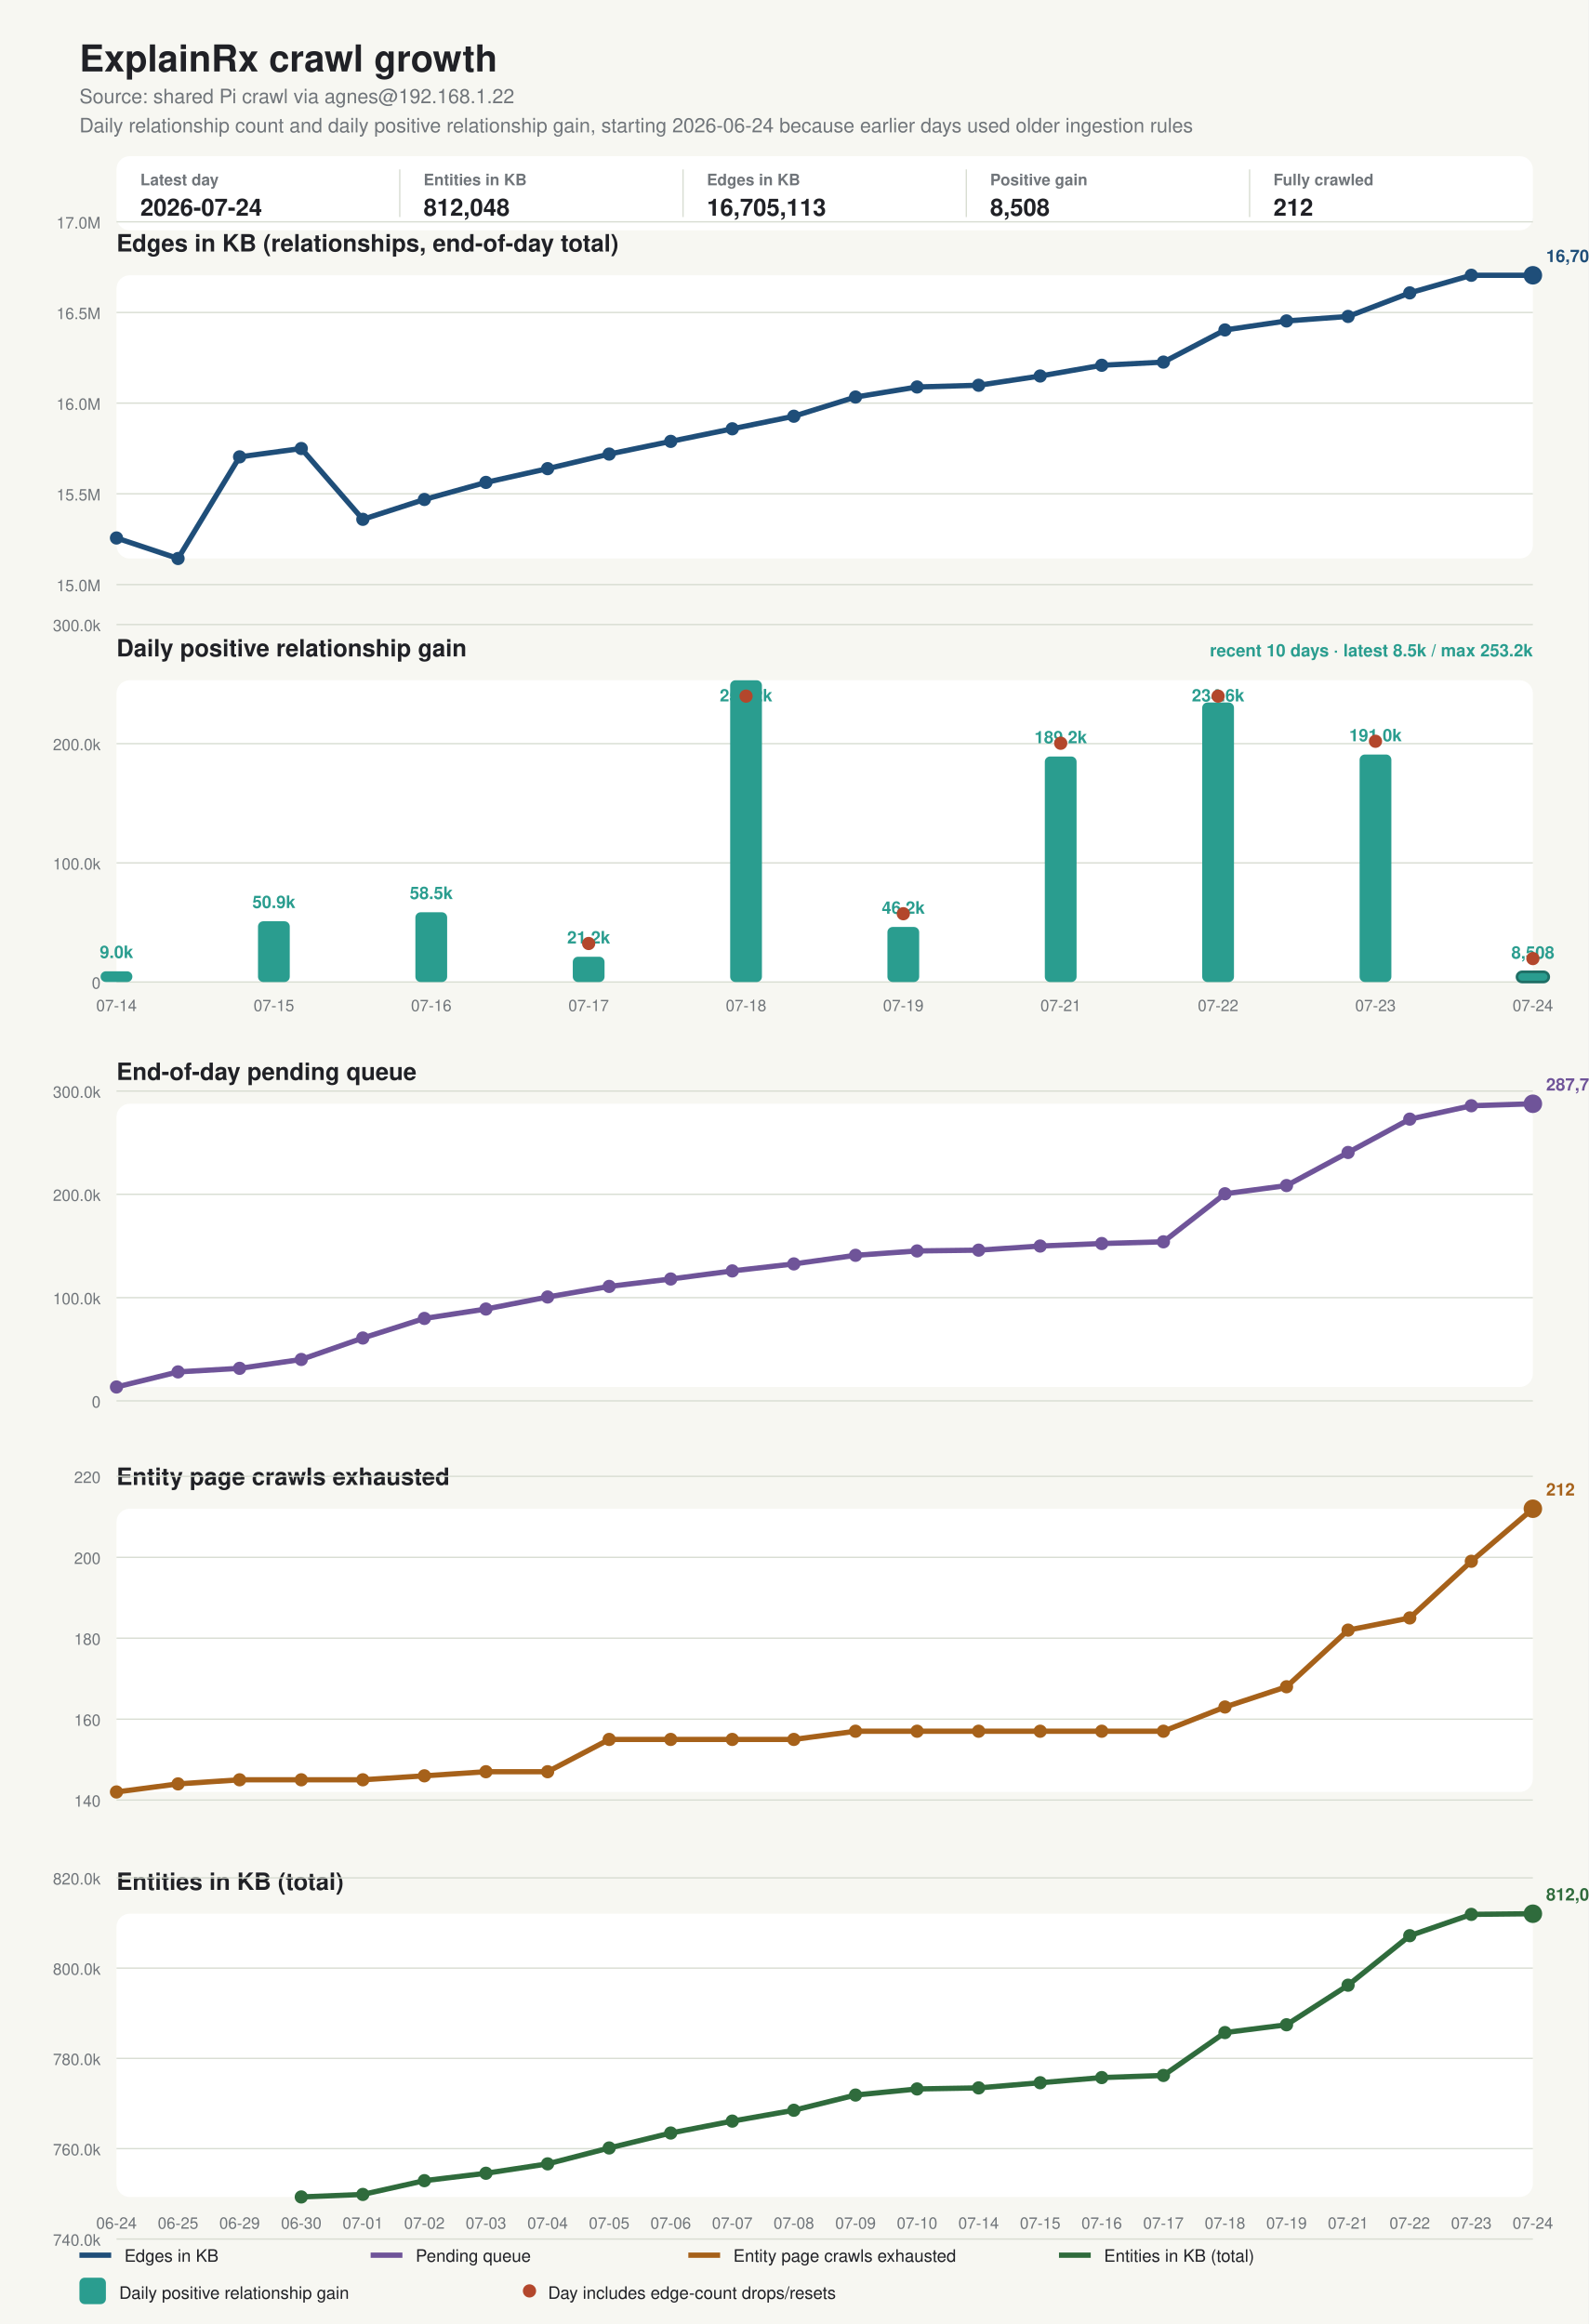
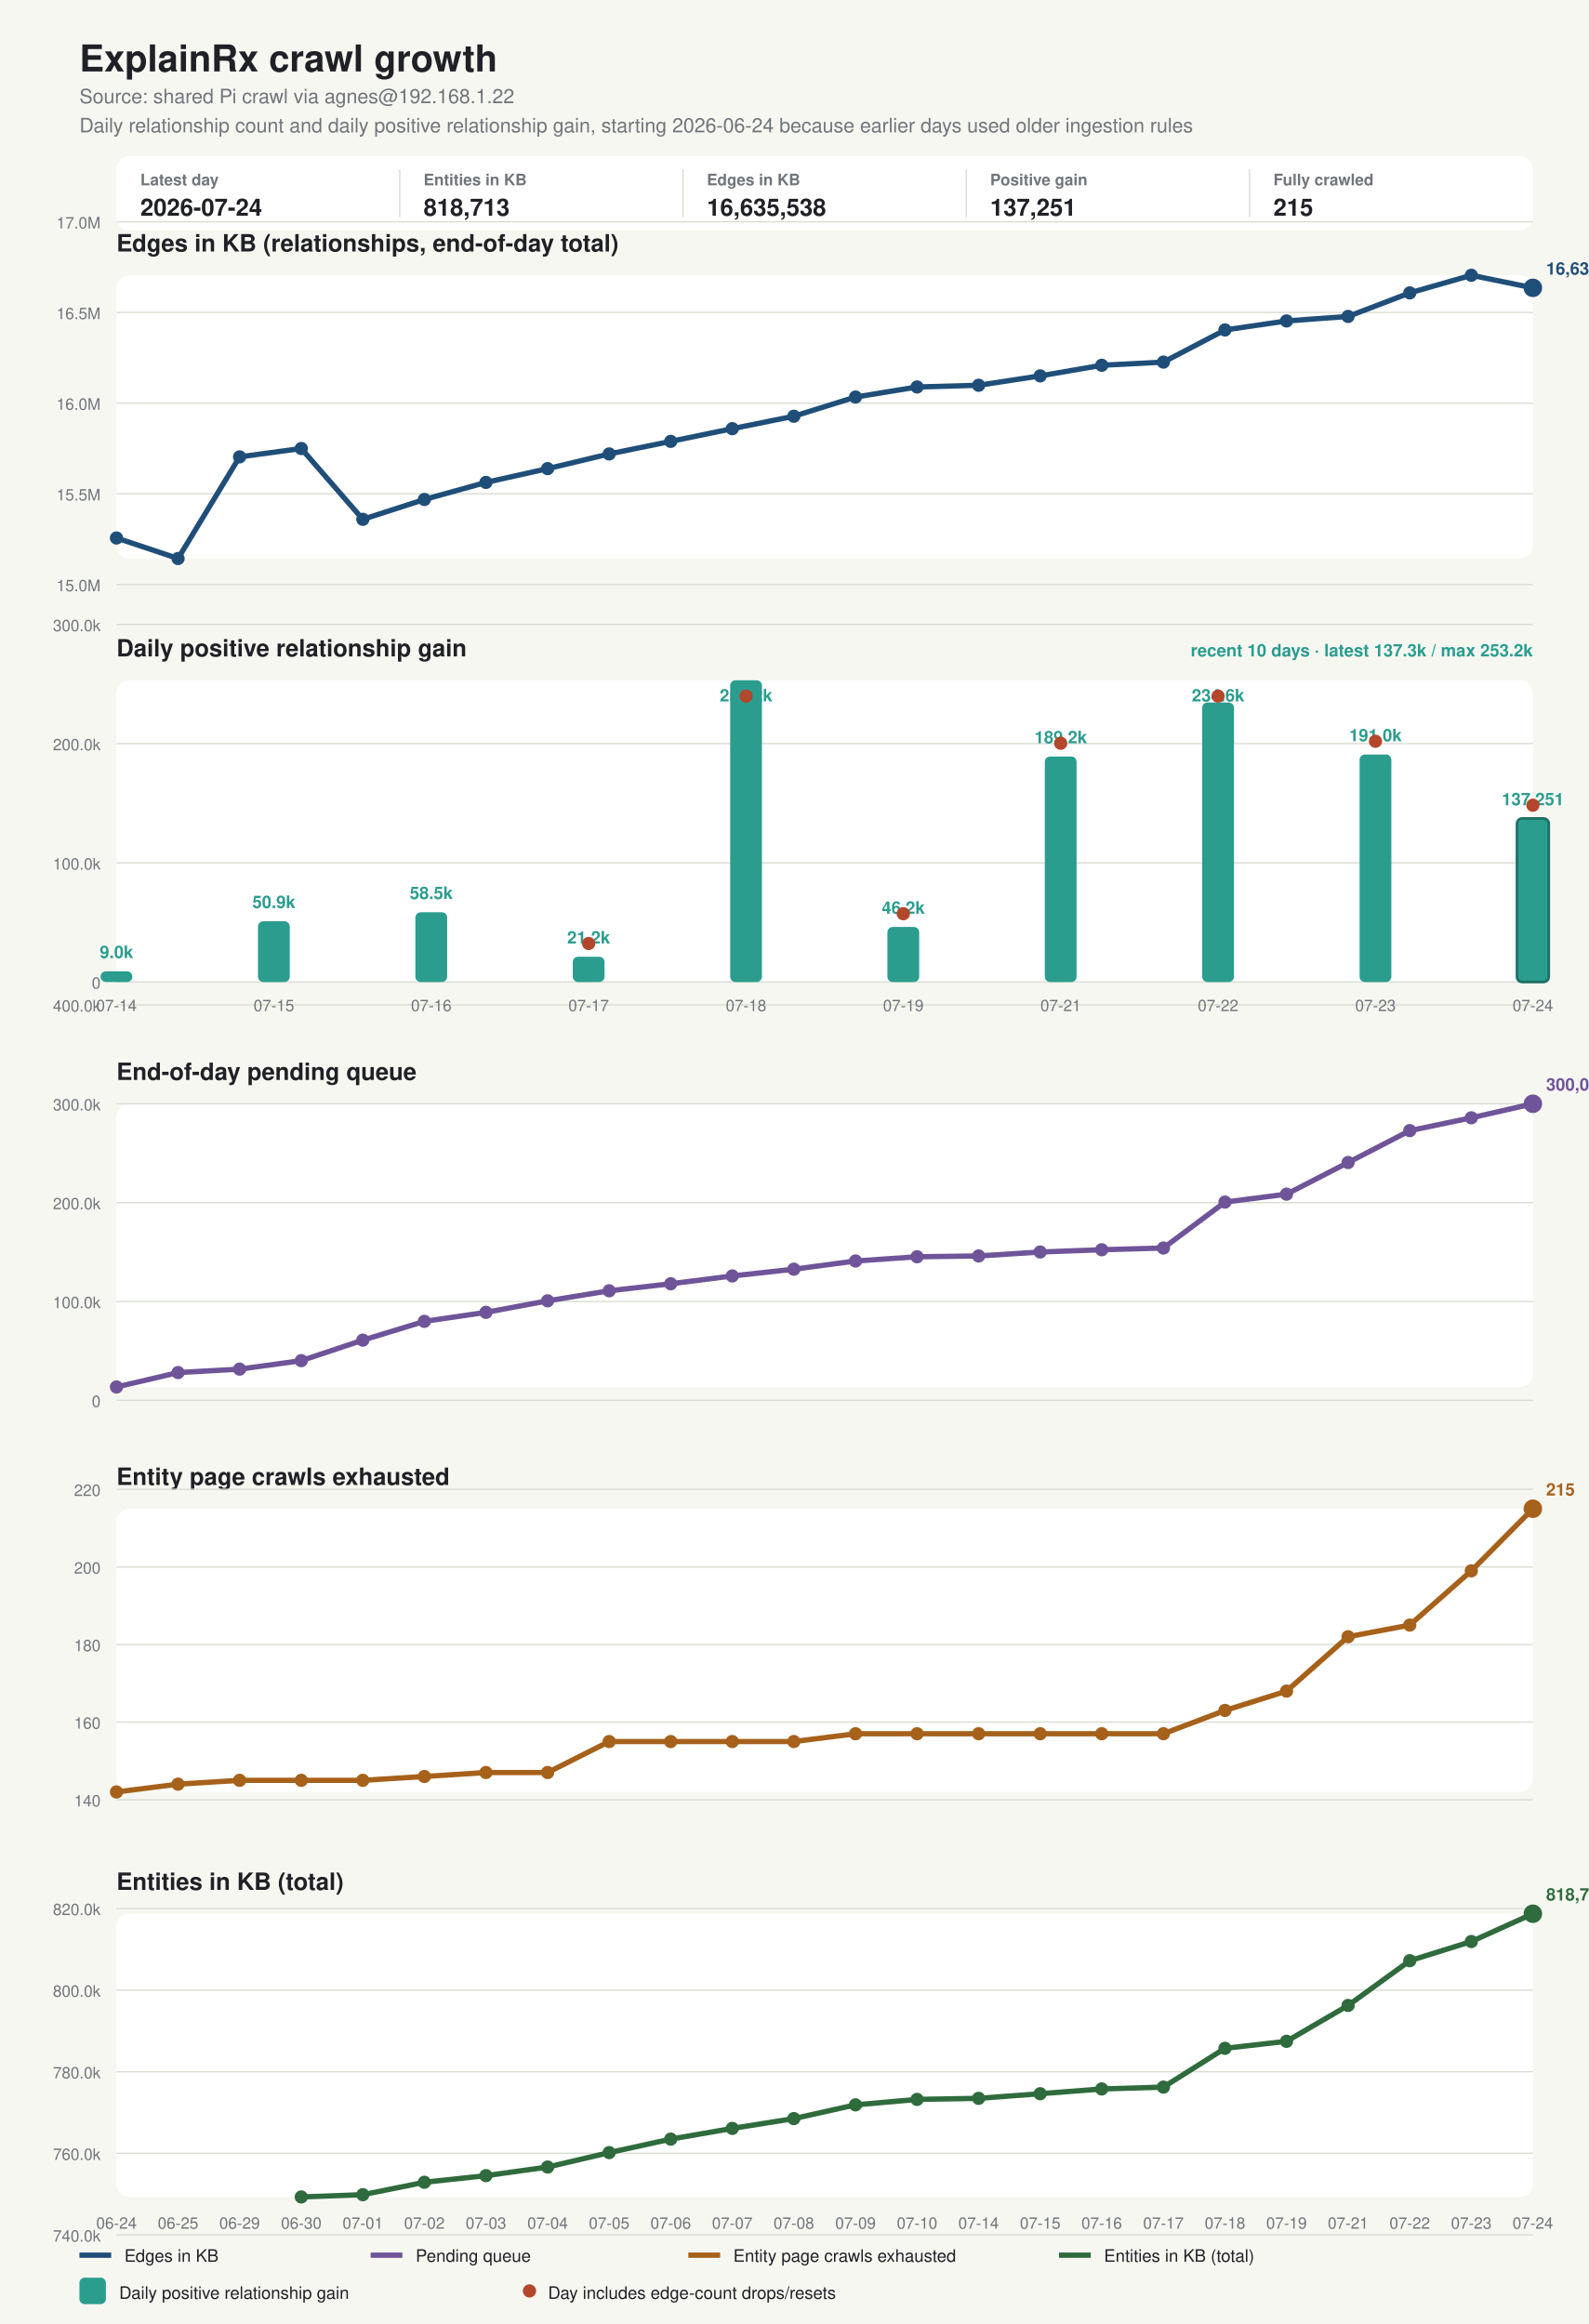
<svg xmlns="http://www.w3.org/2000/svg" width="1200" height="1756" viewBox="0 0 1200 1756">
  <rect width="100%" height="100%" fill="#f7f7f2" />
  <text x="60" y="54" font-family="Helvetica, Arial, sans-serif" font-size="28" font-weight="700" fill="#202126">ExplainRx crawl growth</text>
  <text x="60" y="78" font-family="Helvetica, Arial, sans-serif" font-size="15" fill="#70757a">Source: shared Pi crawl via agnes@192.168.1.22</text>
  <text x="60" y="100" font-family="Helvetica, Arial, sans-serif" font-size="15" fill="#70757a">Daily relationship count and daily positive relationship gain, starting 2026-06-24 because earlier days used older ingestion rules</text>
  <rect x="88" y="118" width="1070" height="56" fill="#ffffff" rx="10" />
  <rect x="88" y="208" width="1070" height="214" fill="#ffffff" rx="10" />
  <rect x="88" y="514" width="1070" height="228" fill="#ffffff" rx="10" />
  <rect x="88" y="834" width="1070" height="214" fill="#ffffff" rx="10" />
  <rect x="88" y="1140" width="1070" height="214" fill="#ffffff" rx="10" />
  <rect x="88" y="1446" width="1070" height="214" fill="#ffffff" rx="10" />
  <text x="88" y="190" font-family="Helvetica, Arial, sans-serif" font-size="18" font-weight="700" fill="#202126">Edges in KB (relationships, end-of-day total)</text>
  <text x="88" y="496" font-family="Helvetica, Arial, sans-serif" font-size="18" font-weight="700" fill="#202126">Daily positive relationship gain</text>
-   <text x="1158" y="496" text-anchor="end" font-family="Helvetica, Arial, sans-serif" font-size="13" font-weight="700" fill="#2a9d8f">recent 10 days · latest 8.5k / max 253.2k</text>
+   <text x="1158" y="496" text-anchor="end" font-family="Helvetica, Arial, sans-serif" font-size="13" font-weight="700" fill="#2a9d8f">recent 10 days · latest 137.3k / max 253.2k</text>
  <text x="88" y="816" font-family="Helvetica, Arial, sans-serif" font-size="18" font-weight="700" fill="#202126">End-of-day pending queue</text>
  <text x="88" y="1122" font-family="Helvetica, Arial, sans-serif" font-size="18" font-weight="700" fill="#202126">Entity page crawls exhausted</text>
  <text x="88" y="1428" font-family="Helvetica, Arial, sans-serif" font-size="18" font-weight="700" fill="#202126">Entities in KB (total)</text>
  <text x="106.0" y="140" font-family="Helvetica, Arial, sans-serif" font-size="12" font-weight="700" fill="#70757a">Latest day</text>
  <text x="106.0" y="163" font-family="Helvetica, Arial, sans-serif" font-size="18" font-weight="700" fill="#202126">2026-07-24</text>
  <line x1="302.0" y1="128" x2="302.0" y2="164" stroke="#d8ddd2" stroke-width="1" />
  <text x="320.0" y="140" font-family="Helvetica, Arial, sans-serif" font-size="12" font-weight="700" fill="#70757a">Entities in KB</text>
-   <text x="320.0" y="163" font-family="Helvetica, Arial, sans-serif" font-size="18" font-weight="700" fill="#202126">812,048</text>
+   <text x="320.0" y="163" font-family="Helvetica, Arial, sans-serif" font-size="18" font-weight="700" fill="#202126">818,713</text>
  <line x1="516.0" y1="128" x2="516.0" y2="164" stroke="#d8ddd2" stroke-width="1" />
  <text x="534.0" y="140" font-family="Helvetica, Arial, sans-serif" font-size="12" font-weight="700" fill="#70757a">Edges in KB</text>
-   <text x="534.0" y="163" font-family="Helvetica, Arial, sans-serif" font-size="18" font-weight="700" fill="#202126">16,705,113</text>
+   <text x="534.0" y="163" font-family="Helvetica, Arial, sans-serif" font-size="18" font-weight="700" fill="#202126">16,635,538</text>
  <line x1="730.0" y1="128" x2="730.0" y2="164" stroke="#d8ddd2" stroke-width="1" />
  <text x="748.0" y="140" font-family="Helvetica, Arial, sans-serif" font-size="12" font-weight="700" fill="#70757a">Positive gain</text>
-   <text x="748.0" y="163" font-family="Helvetica, Arial, sans-serif" font-size="18" font-weight="700" fill="#202126">8,508</text>
+   <text x="748.0" y="163" font-family="Helvetica, Arial, sans-serif" font-size="18" font-weight="700" fill="#202126">137,251</text>
  <line x1="944.0" y1="128" x2="944.0" y2="164" stroke="#d8ddd2" stroke-width="1" />
  <text x="962.0" y="140" font-family="Helvetica, Arial, sans-serif" font-size="12" font-weight="700" fill="#70757a">Fully crawled</text>
-   <text x="962.0" y="163" font-family="Helvetica, Arial, sans-serif" font-size="18" font-weight="700" fill="#202126">212</text>
+   <text x="962.0" y="163" font-family="Helvetica, Arial, sans-serif" font-size="18" font-weight="700" fill="#202126">215</text>
  <line x1="88" y1="441.7" x2="1158" y2="441.7" stroke="#d8ddd2" stroke-width="1" />
  <text x="76" y="446.7" text-anchor="end" font-family="Helvetica, Arial, sans-serif" font-size="12" fill="#70757a">15.0M</text>
  <line x1="88" y1="373.1" x2="1158" y2="373.1" stroke="#d8ddd2" stroke-width="1" />
  <text x="76" y="378.1" text-anchor="end" font-family="Helvetica, Arial, sans-serif" font-size="12" fill="#70757a">15.5M</text>
  <line x1="88" y1="304.6" x2="1158" y2="304.6" stroke="#d8ddd2" stroke-width="1" />
  <text x="76" y="309.6" text-anchor="end" font-family="Helvetica, Arial, sans-serif" font-size="12" fill="#70757a">16.0M</text>
  <line x1="88" y1="236.1" x2="1158" y2="236.1" stroke="#d8ddd2" stroke-width="1" />
  <text x="76" y="241.1" text-anchor="end" font-family="Helvetica, Arial, sans-serif" font-size="12" fill="#70757a">16.5M</text>
  <line x1="88" y1="167.6" x2="1158" y2="167.6" stroke="#d8ddd2" stroke-width="1" />
  <text x="76" y="172.6" text-anchor="end" font-family="Helvetica, Arial, sans-serif" font-size="12" fill="#70757a">17.0M</text>
  <line x1="88" y1="742.0" x2="1158" y2="742.0" stroke="#d8ddd2" stroke-width="1" />
  <text x="76" y="747.0" text-anchor="end" font-family="Helvetica, Arial, sans-serif" font-size="12" fill="#70757a">0</text>
  <line x1="88" y1="652.0" x2="1158" y2="652.0" stroke="#d8ddd2" stroke-width="1" />
  <text x="76" y="657.0" text-anchor="end" font-family="Helvetica, Arial, sans-serif" font-size="12" fill="#70757a">100.0k</text>
  <line x1="88" y1="561.9" x2="1158" y2="561.9" stroke="#d8ddd2" stroke-width="1" />
  <text x="76" y="566.9" text-anchor="end" font-family="Helvetica, Arial, sans-serif" font-size="12" fill="#70757a">200.0k</text>
  <line x1="88" y1="471.9" x2="1158" y2="471.9" stroke="#d8ddd2" stroke-width="1" />
  <text x="76" y="476.9" text-anchor="end" font-family="Helvetica, Arial, sans-serif" font-size="12" fill="#70757a">300.0k</text>
-   <line x1="88" y1="1058.5" x2="1158" y2="1058.5" stroke="#d8ddd2" stroke-width="1" />
-   <text x="76" y="1063.5" text-anchor="end" font-family="Helvetica, Arial, sans-serif" font-size="12" fill="#70757a">0</text>
-   <line x1="88" y1="980.5" x2="1158" y2="980.5" stroke="#d8ddd2" stroke-width="1" />
-   <text x="76" y="985.5" text-anchor="end" font-family="Helvetica, Arial, sans-serif" font-size="12" fill="#70757a">100.0k</text>
-   <line x1="88" y1="902.4" x2="1158" y2="902.4" stroke="#d8ddd2" stroke-width="1" />
-   <text x="76" y="907.4" text-anchor="end" font-family="Helvetica, Arial, sans-serif" font-size="12" fill="#70757a">200.0k</text>
-   <line x1="88" y1="824.4" x2="1158" y2="824.4" stroke="#d8ddd2" stroke-width="1" />
-   <text x="76" y="829.4" text-anchor="end" font-family="Helvetica, Arial, sans-serif" font-size="12" fill="#70757a">300.0k</text>
-   <line x1="88" y1="1360.1" x2="1158" y2="1360.1" stroke="#d8ddd2" stroke-width="1" />
-   <text x="76" y="1365.1" text-anchor="end" font-family="Helvetica, Arial, sans-serif" font-size="12" fill="#70757a">140</text>
-   <line x1="88" y1="1299.0" x2="1158" y2="1299.0" stroke="#d8ddd2" stroke-width="1" />
-   <text x="76" y="1304.0" text-anchor="end" font-family="Helvetica, Arial, sans-serif" font-size="12" fill="#70757a">160</text>
-   <line x1="88" y1="1237.8" x2="1158" y2="1237.8" stroke="#d8ddd2" stroke-width="1" />
-   <text x="76" y="1242.8" text-anchor="end" font-family="Helvetica, Arial, sans-serif" font-size="12" fill="#70757a">180</text>
-   <line x1="88" y1="1176.7" x2="1158" y2="1176.7" stroke="#d8ddd2" stroke-width="1" />
-   <text x="76" y="1181.7" text-anchor="end" font-family="Helvetica, Arial, sans-serif" font-size="12" fill="#70757a">200</text>
-   <line x1="88" y1="1115.5" x2="1158" y2="1115.5" stroke="#d8ddd2" stroke-width="1" />
-   <text x="76" y="1120.5" text-anchor="end" font-family="Helvetica, Arial, sans-serif" font-size="12" fill="#70757a">220</text>
-   <line x1="88" y1="1691.8" x2="1158" y2="1691.8" stroke="#d8ddd2" stroke-width="1" />
-   <text x="76" y="1696.8" text-anchor="end" font-family="Helvetica, Arial, sans-serif" font-size="12" fill="#70757a">740.0k</text>
-   <line x1="88" y1="1623.5" x2="1158" y2="1623.5" stroke="#d8ddd2" stroke-width="1" />
-   <text x="76" y="1628.5" text-anchor="end" font-family="Helvetica, Arial, sans-serif" font-size="12" fill="#70757a">760.0k</text>
-   <line x1="88" y1="1555.3" x2="1158" y2="1555.3" stroke="#d8ddd2" stroke-width="1" />
-   <text x="76" y="1560.3" text-anchor="end" font-family="Helvetica, Arial, sans-serif" font-size="12" fill="#70757a">780.0k</text>
-   <line x1="88" y1="1487.1" x2="1158" y2="1487.1" stroke="#d8ddd2" stroke-width="1" />
-   <text x="76" y="1492.1" text-anchor="end" font-family="Helvetica, Arial, sans-serif" font-size="12" fill="#70757a">800.0k</text>
-   <line x1="88" y1="1418.9" x2="1158" y2="1418.9" stroke="#d8ddd2" stroke-width="1" />
-   <text x="76" y="1423.9" text-anchor="end" font-family="Helvetica, Arial, sans-serif" font-size="12" fill="#70757a">820.0k</text>
-   <path d="M 88.0 406.5 L 134.5 422.0 L 181.0 345.2 L 227.6 338.9 L 274.1 392.4 L 320.6 377.4 L 367.1 364.5 L 413.7 354.1 L 460.2 343.1 L 506.7 333.5 L 553.2 324.0 L 599.7 314.5 L 646.3 300.0 L 692.8 292.4 L 739.3 291.1 L 785.8 284.1 L 832.3 276.0 L 878.9 273.6 L 925.4 249.3 L 971.9 242.5 L 1018.4 239.1 L 1065.0 221.3 L 1111.5 208.0 L 1158.0 208.0" fill="none" stroke="#1f4e79" stroke-width="4" stroke-linecap="round" stroke-linejoin="round" />
+   <line x1="88" y1="1058.1" x2="1158" y2="1058.1" stroke="#d8ddd2" stroke-width="1" />
+   <text x="76" y="1063.1" text-anchor="end" font-family="Helvetica, Arial, sans-serif" font-size="12" fill="#70757a">0</text>
+   <line x1="88" y1="983.4" x2="1158" y2="983.4" stroke="#d8ddd2" stroke-width="1" />
+   <text x="76" y="988.4" text-anchor="end" font-family="Helvetica, Arial, sans-serif" font-size="12" fill="#70757a">100.0k</text>
+   <line x1="88" y1="908.7" x2="1158" y2="908.7" stroke="#d8ddd2" stroke-width="1" />
+   <text x="76" y="913.7" text-anchor="end" font-family="Helvetica, Arial, sans-serif" font-size="12" fill="#70757a">200.0k</text>
+   <line x1="88" y1="834.0" x2="1158" y2="834.0" stroke="#d8ddd2" stroke-width="1" />
+   <text x="76" y="839.0" text-anchor="end" font-family="Helvetica, Arial, sans-serif" font-size="12" fill="#70757a">300.0k</text>
+   <line x1="88" y1="759.3" x2="1158" y2="759.3" stroke="#d8ddd2" stroke-width="1" />
+   <text x="76" y="764.3" text-anchor="end" font-family="Helvetica, Arial, sans-serif" font-size="12" fill="#70757a">400.0k</text>
+   <line x1="88" y1="1359.9" x2="1158" y2="1359.9" stroke="#d8ddd2" stroke-width="1" />
+   <text x="76" y="1364.9" text-anchor="end" font-family="Helvetica, Arial, sans-serif" font-size="12" fill="#70757a">140</text>
+   <line x1="88" y1="1301.2" x2="1158" y2="1301.2" stroke="#d8ddd2" stroke-width="1" />
+   <text x="76" y="1306.2" text-anchor="end" font-family="Helvetica, Arial, sans-serif" font-size="12" fill="#70757a">160</text>
+   <line x1="88" y1="1242.6" x2="1158" y2="1242.6" stroke="#d8ddd2" stroke-width="1" />
+   <text x="76" y="1247.6" text-anchor="end" font-family="Helvetica, Arial, sans-serif" font-size="12" fill="#70757a">180</text>
+   <line x1="88" y1="1184.0" x2="1158" y2="1184.0" stroke="#d8ddd2" stroke-width="1" />
+   <text x="76" y="1189.0" text-anchor="end" font-family="Helvetica, Arial, sans-serif" font-size="12" fill="#70757a">200</text>
+   <line x1="88" y1="1125.3" x2="1158" y2="1125.3" stroke="#d8ddd2" stroke-width="1" />
+   <text x="76" y="1130.3" text-anchor="end" font-family="Helvetica, Arial, sans-serif" font-size="12" fill="#70757a">220</text>
+   <line x1="88" y1="1688.7" x2="1158" y2="1688.7" stroke="#d8ddd2" stroke-width="1" />
+   <text x="76" y="1693.7" text-anchor="end" font-family="Helvetica, Arial, sans-serif" font-size="12" fill="#70757a">740.0k</text>
+   <line x1="88" y1="1627.0" x2="1158" y2="1627.0" stroke="#d8ddd2" stroke-width="1" />
+   <text x="76" y="1632.0" text-anchor="end" font-family="Helvetica, Arial, sans-serif" font-size="12" fill="#70757a">760.0k</text>
+   <line x1="88" y1="1565.4" x2="1158" y2="1565.4" stroke="#d8ddd2" stroke-width="1" />
+   <text x="76" y="1570.4" text-anchor="end" font-family="Helvetica, Arial, sans-serif" font-size="12" fill="#70757a">780.0k</text>
+   <line x1="88" y1="1503.7" x2="1158" y2="1503.7" stroke="#d8ddd2" stroke-width="1" />
+   <text x="76" y="1508.7" text-anchor="end" font-family="Helvetica, Arial, sans-serif" font-size="12" fill="#70757a">800.0k</text>
+   <line x1="88" y1="1442.0" x2="1158" y2="1442.0" stroke="#d8ddd2" stroke-width="1" />
+   <text x="76" y="1447.0" text-anchor="end" font-family="Helvetica, Arial, sans-serif" font-size="12" fill="#70757a">820.0k</text>
+   <path d="M 88.0 406.5 L 134.5 422.0 L 181.0 345.2 L 227.6 338.9 L 274.1 392.4 L 320.6 377.4 L 367.1 364.5 L 413.7 354.1 L 460.2 343.0 L 506.7 333.5 L 553.2 323.9 L 599.7 314.5 L 646.3 300.0 L 692.8 292.4 L 739.3 291.1 L 785.8 284.0 L 832.3 276.0 L 878.9 273.6 L 925.4 249.3 L 971.9 242.5 L 1018.4 239.1 L 1065.0 221.3 L 1111.5 208.0 L 1158.0 217.5" fill="none" stroke="#1f4e79" stroke-width="4" stroke-linecap="round" stroke-linejoin="round" />
  <circle cx="88.0" cy="406.5" r="5" fill="#1f4e79" />
  <circle cx="134.5" cy="422.0" r="5" fill="#1f4e79" />
  <circle cx="181.0" cy="345.2" r="5" fill="#1f4e79" />
  <circle cx="227.6" cy="338.9" r="5" fill="#1f4e79" />
  <circle cx="274.1" cy="392.4" r="5" fill="#1f4e79" />
  <circle cx="320.6" cy="377.4" r="5" fill="#1f4e79" />
  <circle cx="367.1" cy="364.5" r="5" fill="#1f4e79" />
  <circle cx="413.7" cy="354.1" r="5" fill="#1f4e79" />
-   <circle cx="460.2" cy="343.1" r="5" fill="#1f4e79" />
+   <circle cx="460.2" cy="343.0" r="5" fill="#1f4e79" />
  <circle cx="506.7" cy="333.5" r="5" fill="#1f4e79" />
-   <circle cx="553.2" cy="324.0" r="5" fill="#1f4e79" />
+   <circle cx="553.2" cy="323.9" r="5" fill="#1f4e79" />
  <circle cx="599.7" cy="314.5" r="5" fill="#1f4e79" />
  <circle cx="646.3" cy="300.0" r="5" fill="#1f4e79" />
  <circle cx="692.8" cy="292.4" r="5" fill="#1f4e79" />
  <circle cx="739.3" cy="291.1" r="5" fill="#1f4e79" />
-   <circle cx="785.8" cy="284.1" r="5" fill="#1f4e79" />
+   <circle cx="785.8" cy="284.0" r="5" fill="#1f4e79" />
  <circle cx="832.3" cy="276.0" r="5" fill="#1f4e79" />
  <circle cx="878.9" cy="273.6" r="5" fill="#1f4e79" />
  <circle cx="925.4" cy="249.3" r="5" fill="#1f4e79" />
  <circle cx="971.9" cy="242.5" r="5" fill="#1f4e79" />
  <circle cx="1018.4" cy="239.1" r="5" fill="#1f4e79" />
  <circle cx="1065.0" cy="221.3" r="5" fill="#1f4e79" />
  <circle cx="1111.5" cy="208.0" r="5" fill="#1f4e79" />
-   <circle cx="1158.0" cy="208.0" r="7" fill="#1f4e79" />
-   <text x="1168.0" y="198.0" font-family="Helvetica, Arial, sans-serif" font-size="13" font-weight="700" fill="#1f4e79">16,705,113</text>
+   <circle cx="1158.0" cy="217.5" r="7" fill="#1f4e79" />
+   <text x="1168.0" y="207.5" font-family="Helvetica, Arial, sans-serif" font-size="13" font-weight="700" fill="#1f4e79">16,635,538</text>
  <rect x="76.0" y="733.9" width="24" height="8.1" rx="4" fill="#2a9d8f" stroke="none" stroke-width="0" />
  <text x="88.0" y="723.9" text-anchor="middle" font-family="Helvetica, Arial, sans-serif" font-size="13" font-weight="700" fill="#2a9d8f">9.0k</text>
  <rect x="194.9" y="696.1" width="24" height="45.9" rx="4" fill="#2a9d8f" stroke="none" stroke-width="0" />
  <text x="206.9" y="686.1" text-anchor="middle" font-family="Helvetica, Arial, sans-serif" font-size="13" font-weight="700" fill="#2a9d8f">50.9k</text>
  <rect x="313.8" y="689.3" width="24" height="52.7" rx="4" fill="#2a9d8f" stroke="none" stroke-width="0" />
  <text x="325.8" y="679.3" text-anchor="middle" font-family="Helvetica, Arial, sans-serif" font-size="13" font-weight="700" fill="#2a9d8f">58.5k</text>
  <rect x="432.7" y="722.9" width="24" height="19.1" rx="4" fill="#2a9d8f" stroke="none" stroke-width="0" />
  <text x="444.7" y="712.9" text-anchor="middle" font-family="Helvetica, Arial, sans-serif" font-size="13" font-weight="700" fill="#2a9d8f">21.2k</text>
  <circle cx="444.7" cy="712.9" r="5" fill="#b3472c" />
  <rect x="551.6" y="514.0" width="24" height="228.0" rx="4" fill="#2a9d8f" stroke="none" stroke-width="0" />
  <text x="563.6" y="530.0" text-anchor="middle" font-family="Helvetica, Arial, sans-serif" font-size="13" font-weight="700" fill="#2a9d8f">253.2k</text>
  <circle cx="563.6" cy="526.0" r="5" fill="#b3472c" />
  <rect x="670.4" y="700.4" width="24" height="41.6" rx="4" fill="#2a9d8f" stroke="none" stroke-width="0" />
  <text x="682.4" y="690.4" text-anchor="middle" font-family="Helvetica, Arial, sans-serif" font-size="13" font-weight="700" fill="#2a9d8f">46.2k</text>
  <circle cx="682.4" cy="690.4" r="5" fill="#b3472c" />
  <rect x="789.3" y="571.6" width="24" height="170.4" rx="4" fill="#2a9d8f" stroke="none" stroke-width="0" />
  <text x="801.3" y="561.6" text-anchor="middle" font-family="Helvetica, Arial, sans-serif" font-size="13" font-weight="700" fill="#2a9d8f">189.2k</text>
  <circle cx="801.3" cy="561.6" r="5" fill="#b3472c" />
  <rect x="908.2" y="530.8" width="24" height="211.2" rx="4" fill="#2a9d8f" stroke="none" stroke-width="0" />
  <text x="920.2" y="530.0" text-anchor="middle" font-family="Helvetica, Arial, sans-serif" font-size="13" font-weight="700" fill="#2a9d8f">234.6k</text>
  <circle cx="920.2" cy="526.0" r="5" fill="#b3472c" />
  <rect x="1027.1" y="570.1" width="24" height="171.9" rx="4" fill="#2a9d8f" stroke="none" stroke-width="0" />
  <text x="1039.1" y="560.1" text-anchor="middle" font-family="Helvetica, Arial, sans-serif" font-size="13" font-weight="700" fill="#2a9d8f">191.0k</text>
  <circle cx="1039.1" cy="560.1" r="5" fill="#b3472c" />
-   <rect x="1146.0" y="734.3" width="24" height="7.7" rx="4" fill="#2a9d8f" stroke="#1f6f66" stroke-width="2" />
-   <text x="1158.0" y="724.3" text-anchor="middle" font-family="Helvetica, Arial, sans-serif" font-size="13" font-weight="700" fill="#2a9d8f">8,508</text>
-   <circle cx="1158.0" cy="724.3" r="5" fill="#b3472c" />
+   <rect x="1146.0" y="618.4" width="24" height="123.6" rx="4" fill="#2a9d8f" stroke="#1f6f66" stroke-width="2" />
+   <text x="1158.0" y="608.4" text-anchor="middle" font-family="Helvetica, Arial, sans-serif" font-size="13" font-weight="700" fill="#2a9d8f">137,251</text>
+   <circle cx="1158.0" cy="608.4" r="5" fill="#b3472c" />
  <text x="88.0" y="764" text-anchor="middle" font-family="Helvetica, Arial, sans-serif" font-size="12" fill="#70757a">07-14</text>
  <text x="206.9" y="764" text-anchor="middle" font-family="Helvetica, Arial, sans-serif" font-size="12" fill="#70757a">07-15</text>
  <text x="325.8" y="764" text-anchor="middle" font-family="Helvetica, Arial, sans-serif" font-size="12" fill="#70757a">07-16</text>
  <text x="444.7" y="764" text-anchor="middle" font-family="Helvetica, Arial, sans-serif" font-size="12" fill="#70757a">07-17</text>
  <text x="563.6" y="764" text-anchor="middle" font-family="Helvetica, Arial, sans-serif" font-size="12" fill="#70757a">07-18</text>
  <text x="682.4" y="764" text-anchor="middle" font-family="Helvetica, Arial, sans-serif" font-size="12" fill="#70757a">07-19</text>
  <text x="801.3" y="764" text-anchor="middle" font-family="Helvetica, Arial, sans-serif" font-size="12" fill="#70757a">07-21</text>
  <text x="920.2" y="764" text-anchor="middle" font-family="Helvetica, Arial, sans-serif" font-size="12" fill="#70757a">07-22</text>
  <text x="1039.1" y="764" text-anchor="middle" font-family="Helvetica, Arial, sans-serif" font-size="12" fill="#70757a">07-23</text>
  <text x="1158.0" y="764" text-anchor="middle" font-family="Helvetica, Arial, sans-serif" font-size="12" fill="#70757a">07-24</text>
-   <path d="M 88.0 1048.0 L 134.5 1036.6 L 181.0 1033.9 L 227.6 1027.2 L 274.1 1011.0 L 320.6 996.2 L 367.1 989.1 L 413.7 980.0 L 460.2 972.0 L 506.7 966.4 L 553.2 960.3 L 599.7 955.0 L 646.3 948.5 L 692.8 945.2 L 739.3 944.6 L 785.8 941.5 L 832.3 939.6 L 878.9 938.3 L 925.4 902.0 L 971.9 895.8 L 1018.4 870.8 L 1065.0 845.6 L 1111.5 835.5 L 1158.0 834.0" fill="none" stroke="#6f5499" stroke-width="4" stroke-linecap="round" stroke-linejoin="round" />
+   <path d="M 88.0 1048.0 L 134.5 1037.1 L 181.0 1034.5 L 227.6 1028.1 L 274.1 1012.6 L 320.6 998.4 L 367.1 991.6 L 413.7 982.9 L 460.2 975.3 L 506.7 970.0 L 553.2 964.1 L 599.7 959.0 L 646.3 952.8 L 692.8 949.6 L 739.3 949.0 L 785.8 946.0 L 832.3 944.3 L 878.9 943.0 L 925.4 908.3 L 971.9 902.3 L 1018.4 878.4 L 1065.0 854.3 L 1111.5 844.6 L 1158.0 834.0" fill="none" stroke="#6f5499" stroke-width="4" stroke-linecap="round" stroke-linejoin="round" />
  <circle cx="88.0" cy="1048.0" r="5" fill="#6f5499" />
-   <circle cx="134.5" cy="1036.6" r="5" fill="#6f5499" />
-   <circle cx="181.0" cy="1033.9" r="5" fill="#6f5499" />
-   <circle cx="227.6" cy="1027.2" r="5" fill="#6f5499" />
-   <circle cx="274.1" cy="1011.0" r="5" fill="#6f5499" />
-   <circle cx="320.6" cy="996.2" r="5" fill="#6f5499" />
-   <circle cx="367.1" cy="989.1" r="5" fill="#6f5499" />
-   <circle cx="413.7" cy="980.0" r="5" fill="#6f5499" />
-   <circle cx="460.2" cy="972.0" r="5" fill="#6f5499" />
-   <circle cx="506.7" cy="966.4" r="5" fill="#6f5499" />
-   <circle cx="553.2" cy="960.3" r="5" fill="#6f5499" />
-   <circle cx="599.7" cy="955.0" r="5" fill="#6f5499" />
-   <circle cx="646.3" cy="948.5" r="5" fill="#6f5499" />
-   <circle cx="692.8" cy="945.2" r="5" fill="#6f5499" />
-   <circle cx="739.3" cy="944.6" r="5" fill="#6f5499" />
-   <circle cx="785.8" cy="941.5" r="5" fill="#6f5499" />
-   <circle cx="832.3" cy="939.6" r="5" fill="#6f5499" />
-   <circle cx="878.9" cy="938.3" r="5" fill="#6f5499" />
-   <circle cx="925.4" cy="902.0" r="5" fill="#6f5499" />
-   <circle cx="971.9" cy="895.8" r="5" fill="#6f5499" />
-   <circle cx="1018.4" cy="870.8" r="5" fill="#6f5499" />
-   <circle cx="1065.0" cy="845.6" r="5" fill="#6f5499" />
-   <circle cx="1111.5" cy="835.5" r="5" fill="#6f5499" />
+   <circle cx="134.5" cy="1037.1" r="5" fill="#6f5499" />
+   <circle cx="181.0" cy="1034.5" r="5" fill="#6f5499" />
+   <circle cx="227.6" cy="1028.1" r="5" fill="#6f5499" />
+   <circle cx="274.1" cy="1012.6" r="5" fill="#6f5499" />
+   <circle cx="320.6" cy="998.4" r="5" fill="#6f5499" />
+   <circle cx="367.1" cy="991.6" r="5" fill="#6f5499" />
+   <circle cx="413.7" cy="982.9" r="5" fill="#6f5499" />
+   <circle cx="460.2" cy="975.3" r="5" fill="#6f5499" />
+   <circle cx="506.7" cy="970.0" r="5" fill="#6f5499" />
+   <circle cx="553.2" cy="964.1" r="5" fill="#6f5499" />
+   <circle cx="599.7" cy="959.0" r="5" fill="#6f5499" />
+   <circle cx="646.3" cy="952.8" r="5" fill="#6f5499" />
+   <circle cx="692.8" cy="949.6" r="5" fill="#6f5499" />
+   <circle cx="739.3" cy="949.0" r="5" fill="#6f5499" />
+   <circle cx="785.8" cy="946.0" r="5" fill="#6f5499" />
+   <circle cx="832.3" cy="944.3" r="5" fill="#6f5499" />
+   <circle cx="878.9" cy="943.0" r="5" fill="#6f5499" />
+   <circle cx="925.4" cy="908.3" r="5" fill="#6f5499" />
+   <circle cx="971.9" cy="902.3" r="5" fill="#6f5499" />
+   <circle cx="1018.4" cy="878.4" r="5" fill="#6f5499" />
+   <circle cx="1065.0" cy="854.3" r="5" fill="#6f5499" />
+   <circle cx="1111.5" cy="844.6" r="5" fill="#6f5499" />
  <circle cx="1158.0" cy="834.0" r="7" fill="#6f5499" />
-   <text x="1168.0" y="824.0" font-family="Helvetica, Arial, sans-serif" font-size="13" font-weight="700" fill="#6f5499">287,700</text>
-   <path d="M 88.0 1354.0 L 134.5 1347.9 L 181.0 1344.8 L 227.6 1344.8 L 274.1 1344.8 L 320.6 1341.8 L 367.1 1338.7 L 413.7 1338.7 L 460.2 1314.3 L 506.7 1314.3 L 553.2 1314.3 L 599.7 1314.3 L 646.3 1308.1 L 692.8 1308.1 L 739.3 1308.1 L 785.8 1308.1 L 832.3 1308.1 L 878.9 1308.1 L 925.4 1289.8 L 971.9 1274.5 L 1018.4 1231.7 L 1065.0 1222.5 L 1111.5 1179.7 L 1158.0 1140.0" fill="none" stroke="#a6611a" stroke-width="4" stroke-linecap="round" stroke-linejoin="round" />
+   <text x="1168.0" y="824.0" font-family="Helvetica, Arial, sans-serif" font-size="13" font-weight="700" fill="#6f5499">300,007</text>
+   <path d="M 88.0 1354.0 L 134.5 1348.1 L 181.0 1345.2 L 227.6 1345.2 L 274.1 1345.2 L 320.6 1342.3 L 367.1 1339.3 L 413.7 1339.3 L 460.2 1315.9 L 506.7 1315.9 L 553.2 1315.9 L 599.7 1315.9 L 646.3 1310.0 L 692.8 1310.0 L 739.3 1310.0 L 785.8 1310.0 L 832.3 1310.0 L 878.9 1310.0 L 925.4 1292.4 L 971.9 1277.8 L 1018.4 1236.7 L 1065.0 1227.9 L 1111.5 1186.9 L 1158.0 1140.0" fill="none" stroke="#a6611a" stroke-width="4" stroke-linecap="round" stroke-linejoin="round" />
  <circle cx="88.0" cy="1354.0" r="5" fill="#a6611a" />
-   <circle cx="134.5" cy="1347.9" r="5" fill="#a6611a" />
-   <circle cx="181.0" cy="1344.8" r="5" fill="#a6611a" />
-   <circle cx="227.6" cy="1344.8" r="5" fill="#a6611a" />
-   <circle cx="274.1" cy="1344.8" r="5" fill="#a6611a" />
-   <circle cx="320.6" cy="1341.8" r="5" fill="#a6611a" />
-   <circle cx="367.1" cy="1338.7" r="5" fill="#a6611a" />
-   <circle cx="413.7" cy="1338.7" r="5" fill="#a6611a" />
-   <circle cx="460.2" cy="1314.3" r="5" fill="#a6611a" />
-   <circle cx="506.7" cy="1314.3" r="5" fill="#a6611a" />
-   <circle cx="553.2" cy="1314.3" r="5" fill="#a6611a" />
-   <circle cx="599.7" cy="1314.3" r="5" fill="#a6611a" />
-   <circle cx="646.3" cy="1308.1" r="5" fill="#a6611a" />
-   <circle cx="692.8" cy="1308.1" r="5" fill="#a6611a" />
-   <circle cx="739.3" cy="1308.1" r="5" fill="#a6611a" />
-   <circle cx="785.8" cy="1308.1" r="5" fill="#a6611a" />
-   <circle cx="832.3" cy="1308.1" r="5" fill="#a6611a" />
-   <circle cx="878.9" cy="1308.1" r="5" fill="#a6611a" />
-   <circle cx="925.4" cy="1289.8" r="5" fill="#a6611a" />
-   <circle cx="971.9" cy="1274.5" r="5" fill="#a6611a" />
-   <circle cx="1018.4" cy="1231.7" r="5" fill="#a6611a" />
-   <circle cx="1065.0" cy="1222.5" r="5" fill="#a6611a" />
-   <circle cx="1111.5" cy="1179.7" r="5" fill="#a6611a" />
+   <circle cx="134.5" cy="1348.1" r="5" fill="#a6611a" />
+   <circle cx="181.0" cy="1345.2" r="5" fill="#a6611a" />
+   <circle cx="227.6" cy="1345.2" r="5" fill="#a6611a" />
+   <circle cx="274.1" cy="1345.2" r="5" fill="#a6611a" />
+   <circle cx="320.6" cy="1342.3" r="5" fill="#a6611a" />
+   <circle cx="367.1" cy="1339.3" r="5" fill="#a6611a" />
+   <circle cx="413.7" cy="1339.3" r="5" fill="#a6611a" />
+   <circle cx="460.2" cy="1315.9" r="5" fill="#a6611a" />
+   <circle cx="506.7" cy="1315.9" r="5" fill="#a6611a" />
+   <circle cx="553.2" cy="1315.9" r="5" fill="#a6611a" />
+   <circle cx="599.7" cy="1315.9" r="5" fill="#a6611a" />
+   <circle cx="646.3" cy="1310.0" r="5" fill="#a6611a" />
+   <circle cx="692.8" cy="1310.0" r="5" fill="#a6611a" />
+   <circle cx="739.3" cy="1310.0" r="5" fill="#a6611a" />
+   <circle cx="785.8" cy="1310.0" r="5" fill="#a6611a" />
+   <circle cx="832.3" cy="1310.0" r="5" fill="#a6611a" />
+   <circle cx="878.9" cy="1310.0" r="5" fill="#a6611a" />
+   <circle cx="925.4" cy="1292.4" r="5" fill="#a6611a" />
+   <circle cx="971.9" cy="1277.8" r="5" fill="#a6611a" />
+   <circle cx="1018.4" cy="1236.7" r="5" fill="#a6611a" />
+   <circle cx="1065.0" cy="1227.9" r="5" fill="#a6611a" />
+   <circle cx="1111.5" cy="1186.9" r="5" fill="#a6611a" />
  <circle cx="1158.0" cy="1140.0" r="7" fill="#a6611a" />
-   <text x="1168.0" y="1130.0" font-family="Helvetica, Arial, sans-serif" font-size="13" font-weight="700" fill="#a6611a">212</text>
-   <path d="M 227.6 1660.0 L 274.1 1658.1 L 320.6 1647.7 L 367.1 1642.1 L 413.7 1635.0 L 460.2 1623.0 L 506.7 1611.7 L 553.2 1602.7 L 599.7 1594.5 L 646.3 1583.0 L 692.8 1578.4 L 739.3 1577.6 L 785.8 1573.7 L 832.3 1569.8 L 878.9 1568.2 L 925.4 1535.8 L 971.9 1529.9 L 1018.4 1500.0 L 1065.0 1462.6 L 1111.5 1446.5 L 1158.0 1446.0" fill="none" stroke="#2f6b3c" stroke-width="4" stroke-linecap="round" stroke-linejoin="round" />
+   <text x="1168.0" y="1130.0" font-family="Helvetica, Arial, sans-serif" font-size="13" font-weight="700" fill="#a6611a">215</text>
+   <path d="M 227.6 1660.0 L 274.1 1658.3 L 320.6 1648.9 L 367.1 1643.9 L 413.7 1637.4 L 460.2 1626.5 L 506.7 1616.3 L 553.2 1608.2 L 599.7 1600.8 L 646.3 1590.4 L 692.8 1586.3 L 739.3 1585.5 L 785.8 1582.0 L 832.3 1578.4 L 878.9 1577.0 L 925.4 1547.7 L 971.9 1542.4 L 1018.4 1515.3 L 1065.0 1481.5 L 1111.5 1467.0 L 1158.0 1446.0" fill="none" stroke="#2f6b3c" stroke-width="4" stroke-linecap="round" stroke-linejoin="round" />
  <circle cx="227.6" cy="1660.0" r="5" fill="#2f6b3c" />
-   <circle cx="274.1" cy="1658.1" r="5" fill="#2f6b3c" />
-   <circle cx="320.6" cy="1647.7" r="5" fill="#2f6b3c" />
-   <circle cx="367.1" cy="1642.1" r="5" fill="#2f6b3c" />
-   <circle cx="413.7" cy="1635.0" r="5" fill="#2f6b3c" />
-   <circle cx="460.2" cy="1623.0" r="5" fill="#2f6b3c" />
-   <circle cx="506.7" cy="1611.7" r="5" fill="#2f6b3c" />
-   <circle cx="553.2" cy="1602.7" r="5" fill="#2f6b3c" />
-   <circle cx="599.7" cy="1594.5" r="5" fill="#2f6b3c" />
-   <circle cx="646.3" cy="1583.0" r="5" fill="#2f6b3c" />
-   <circle cx="692.8" cy="1578.4" r="5" fill="#2f6b3c" />
-   <circle cx="739.3" cy="1577.6" r="5" fill="#2f6b3c" />
-   <circle cx="785.8" cy="1573.7" r="5" fill="#2f6b3c" />
-   <circle cx="832.3" cy="1569.8" r="5" fill="#2f6b3c" />
-   <circle cx="878.9" cy="1568.2" r="5" fill="#2f6b3c" />
-   <circle cx="925.4" cy="1535.8" r="5" fill="#2f6b3c" />
-   <circle cx="971.9" cy="1529.9" r="5" fill="#2f6b3c" />
-   <circle cx="1018.4" cy="1500.0" r="5" fill="#2f6b3c" />
-   <circle cx="1065.0" cy="1462.6" r="5" fill="#2f6b3c" />
-   <circle cx="1111.5" cy="1446.5" r="5" fill="#2f6b3c" />
+   <circle cx="274.1" cy="1658.3" r="5" fill="#2f6b3c" />
+   <circle cx="320.6" cy="1648.9" r="5" fill="#2f6b3c" />
+   <circle cx="367.1" cy="1643.9" r="5" fill="#2f6b3c" />
+   <circle cx="413.7" cy="1637.4" r="5" fill="#2f6b3c" />
+   <circle cx="460.2" cy="1626.5" r="5" fill="#2f6b3c" />
+   <circle cx="506.7" cy="1616.3" r="5" fill="#2f6b3c" />
+   <circle cx="553.2" cy="1608.2" r="5" fill="#2f6b3c" />
+   <circle cx="599.7" cy="1600.8" r="5" fill="#2f6b3c" />
+   <circle cx="646.3" cy="1590.4" r="5" fill="#2f6b3c" />
+   <circle cx="692.8" cy="1586.3" r="5" fill="#2f6b3c" />
+   <circle cx="739.3" cy="1585.5" r="5" fill="#2f6b3c" />
+   <circle cx="785.8" cy="1582.0" r="5" fill="#2f6b3c" />
+   <circle cx="832.3" cy="1578.4" r="5" fill="#2f6b3c" />
+   <circle cx="878.9" cy="1577.0" r="5" fill="#2f6b3c" />
+   <circle cx="925.4" cy="1547.7" r="5" fill="#2f6b3c" />
+   <circle cx="971.9" cy="1542.4" r="5" fill="#2f6b3c" />
+   <circle cx="1018.4" cy="1515.3" r="5" fill="#2f6b3c" />
+   <circle cx="1065.0" cy="1481.5" r="5" fill="#2f6b3c" />
+   <circle cx="1111.5" cy="1467.0" r="5" fill="#2f6b3c" />
  <circle cx="1158.0" cy="1446.0" r="7" fill="#2f6b3c" />
-   <text x="1168.0" y="1436.0" font-family="Helvetica, Arial, sans-serif" font-size="13" font-weight="700" fill="#2f6b3c">812,048</text>
+   <text x="1168.0" y="1436.0" font-family="Helvetica, Arial, sans-serif" font-size="13" font-weight="700" fill="#2f6b3c">818,713</text>
  <text x="88.0" y="1684" text-anchor="middle" font-family="Helvetica, Arial, sans-serif" font-size="12" fill="#70757a">06-24</text>
  <text x="134.5" y="1684" text-anchor="middle" font-family="Helvetica, Arial, sans-serif" font-size="12" fill="#70757a">06-25</text>
  <text x="181.0" y="1684" text-anchor="middle" font-family="Helvetica, Arial, sans-serif" font-size="12" fill="#70757a">06-29</text>
  <text x="227.6" y="1684" text-anchor="middle" font-family="Helvetica, Arial, sans-serif" font-size="12" fill="#70757a">06-30</text>
  <text x="274.1" y="1684" text-anchor="middle" font-family="Helvetica, Arial, sans-serif" font-size="12" fill="#70757a">07-01</text>
  <text x="320.6" y="1684" text-anchor="middle" font-family="Helvetica, Arial, sans-serif" font-size="12" fill="#70757a">07-02</text>
  <text x="367.1" y="1684" text-anchor="middle" font-family="Helvetica, Arial, sans-serif" font-size="12" fill="#70757a">07-03</text>
  <text x="413.7" y="1684" text-anchor="middle" font-family="Helvetica, Arial, sans-serif" font-size="12" fill="#70757a">07-04</text>
  <text x="460.2" y="1684" text-anchor="middle" font-family="Helvetica, Arial, sans-serif" font-size="12" fill="#70757a">07-05</text>
  <text x="506.7" y="1684" text-anchor="middle" font-family="Helvetica, Arial, sans-serif" font-size="12" fill="#70757a">07-06</text>
  <text x="553.2" y="1684" text-anchor="middle" font-family="Helvetica, Arial, sans-serif" font-size="12" fill="#70757a">07-07</text>
  <text x="599.7" y="1684" text-anchor="middle" font-family="Helvetica, Arial, sans-serif" font-size="12" fill="#70757a">07-08</text>
  <text x="646.3" y="1684" text-anchor="middle" font-family="Helvetica, Arial, sans-serif" font-size="12" fill="#70757a">07-09</text>
  <text x="692.8" y="1684" text-anchor="middle" font-family="Helvetica, Arial, sans-serif" font-size="12" fill="#70757a">07-10</text>
  <text x="739.3" y="1684" text-anchor="middle" font-family="Helvetica, Arial, sans-serif" font-size="12" fill="#70757a">07-14</text>
  <text x="785.8" y="1684" text-anchor="middle" font-family="Helvetica, Arial, sans-serif" font-size="12" fill="#70757a">07-15</text>
  <text x="832.3" y="1684" text-anchor="middle" font-family="Helvetica, Arial, sans-serif" font-size="12" fill="#70757a">07-16</text>
  <text x="878.9" y="1684" text-anchor="middle" font-family="Helvetica, Arial, sans-serif" font-size="12" fill="#70757a">07-17</text>
  <text x="925.4" y="1684" text-anchor="middle" font-family="Helvetica, Arial, sans-serif" font-size="12" fill="#70757a">07-18</text>
  <text x="971.9" y="1684" text-anchor="middle" font-family="Helvetica, Arial, sans-serif" font-size="12" fill="#70757a">07-19</text>
  <text x="1018.4" y="1684" text-anchor="middle" font-family="Helvetica, Arial, sans-serif" font-size="12" fill="#70757a">07-21</text>
  <text x="1065.0" y="1684" text-anchor="middle" font-family="Helvetica, Arial, sans-serif" font-size="12" fill="#70757a">07-22</text>
  <text x="1111.5" y="1684" text-anchor="middle" font-family="Helvetica, Arial, sans-serif" font-size="12" fill="#70757a">07-23</text>
  <text x="1158.0" y="1684" text-anchor="middle" font-family="Helvetica, Arial, sans-serif" font-size="12" fill="#70757a">07-24</text>
  <line x1="60" y1="1704" x2="84" y2="1704" stroke="#1f4e79" stroke-width="4" />
  <text x="94" y="1709" font-family="Helvetica, Arial, sans-serif" font-size="13" fill="#202126">Edges in KB</text>
  <line x1="280" y1="1704" x2="304" y2="1704" stroke="#6f5499" stroke-width="4" />
  <text x="314" y="1709" font-family="Helvetica, Arial, sans-serif" font-size="13" fill="#202126">Pending queue</text>
  <line x1="520" y1="1704" x2="544" y2="1704" stroke="#a6611a" stroke-width="4" />
  <text x="554" y="1709" font-family="Helvetica, Arial, sans-serif" font-size="13" fill="#202126">Entity page crawls exhausted</text>
  <line x1="800" y1="1704" x2="824" y2="1704" stroke="#2f6b3c" stroke-width="4" />
  <text x="834" y="1709" font-family="Helvetica, Arial, sans-serif" font-size="13" fill="#202126">Entities in KB (total)</text>
  <rect x="60" y="1721" width="20" height="20" rx="4" fill="#2a9d8f" />
  <text x="90" y="1737" font-family="Helvetica, Arial, sans-serif" font-size="13" fill="#202126">Daily positive relationship gain</text>
  <circle cx="400" cy="1731" r="5" fill="#b3472c" />
  <text x="414" y="1737" font-family="Helvetica, Arial, sans-serif" font-size="13" fill="#202126">Day includes edge-count drops/resets</text>
</svg>
